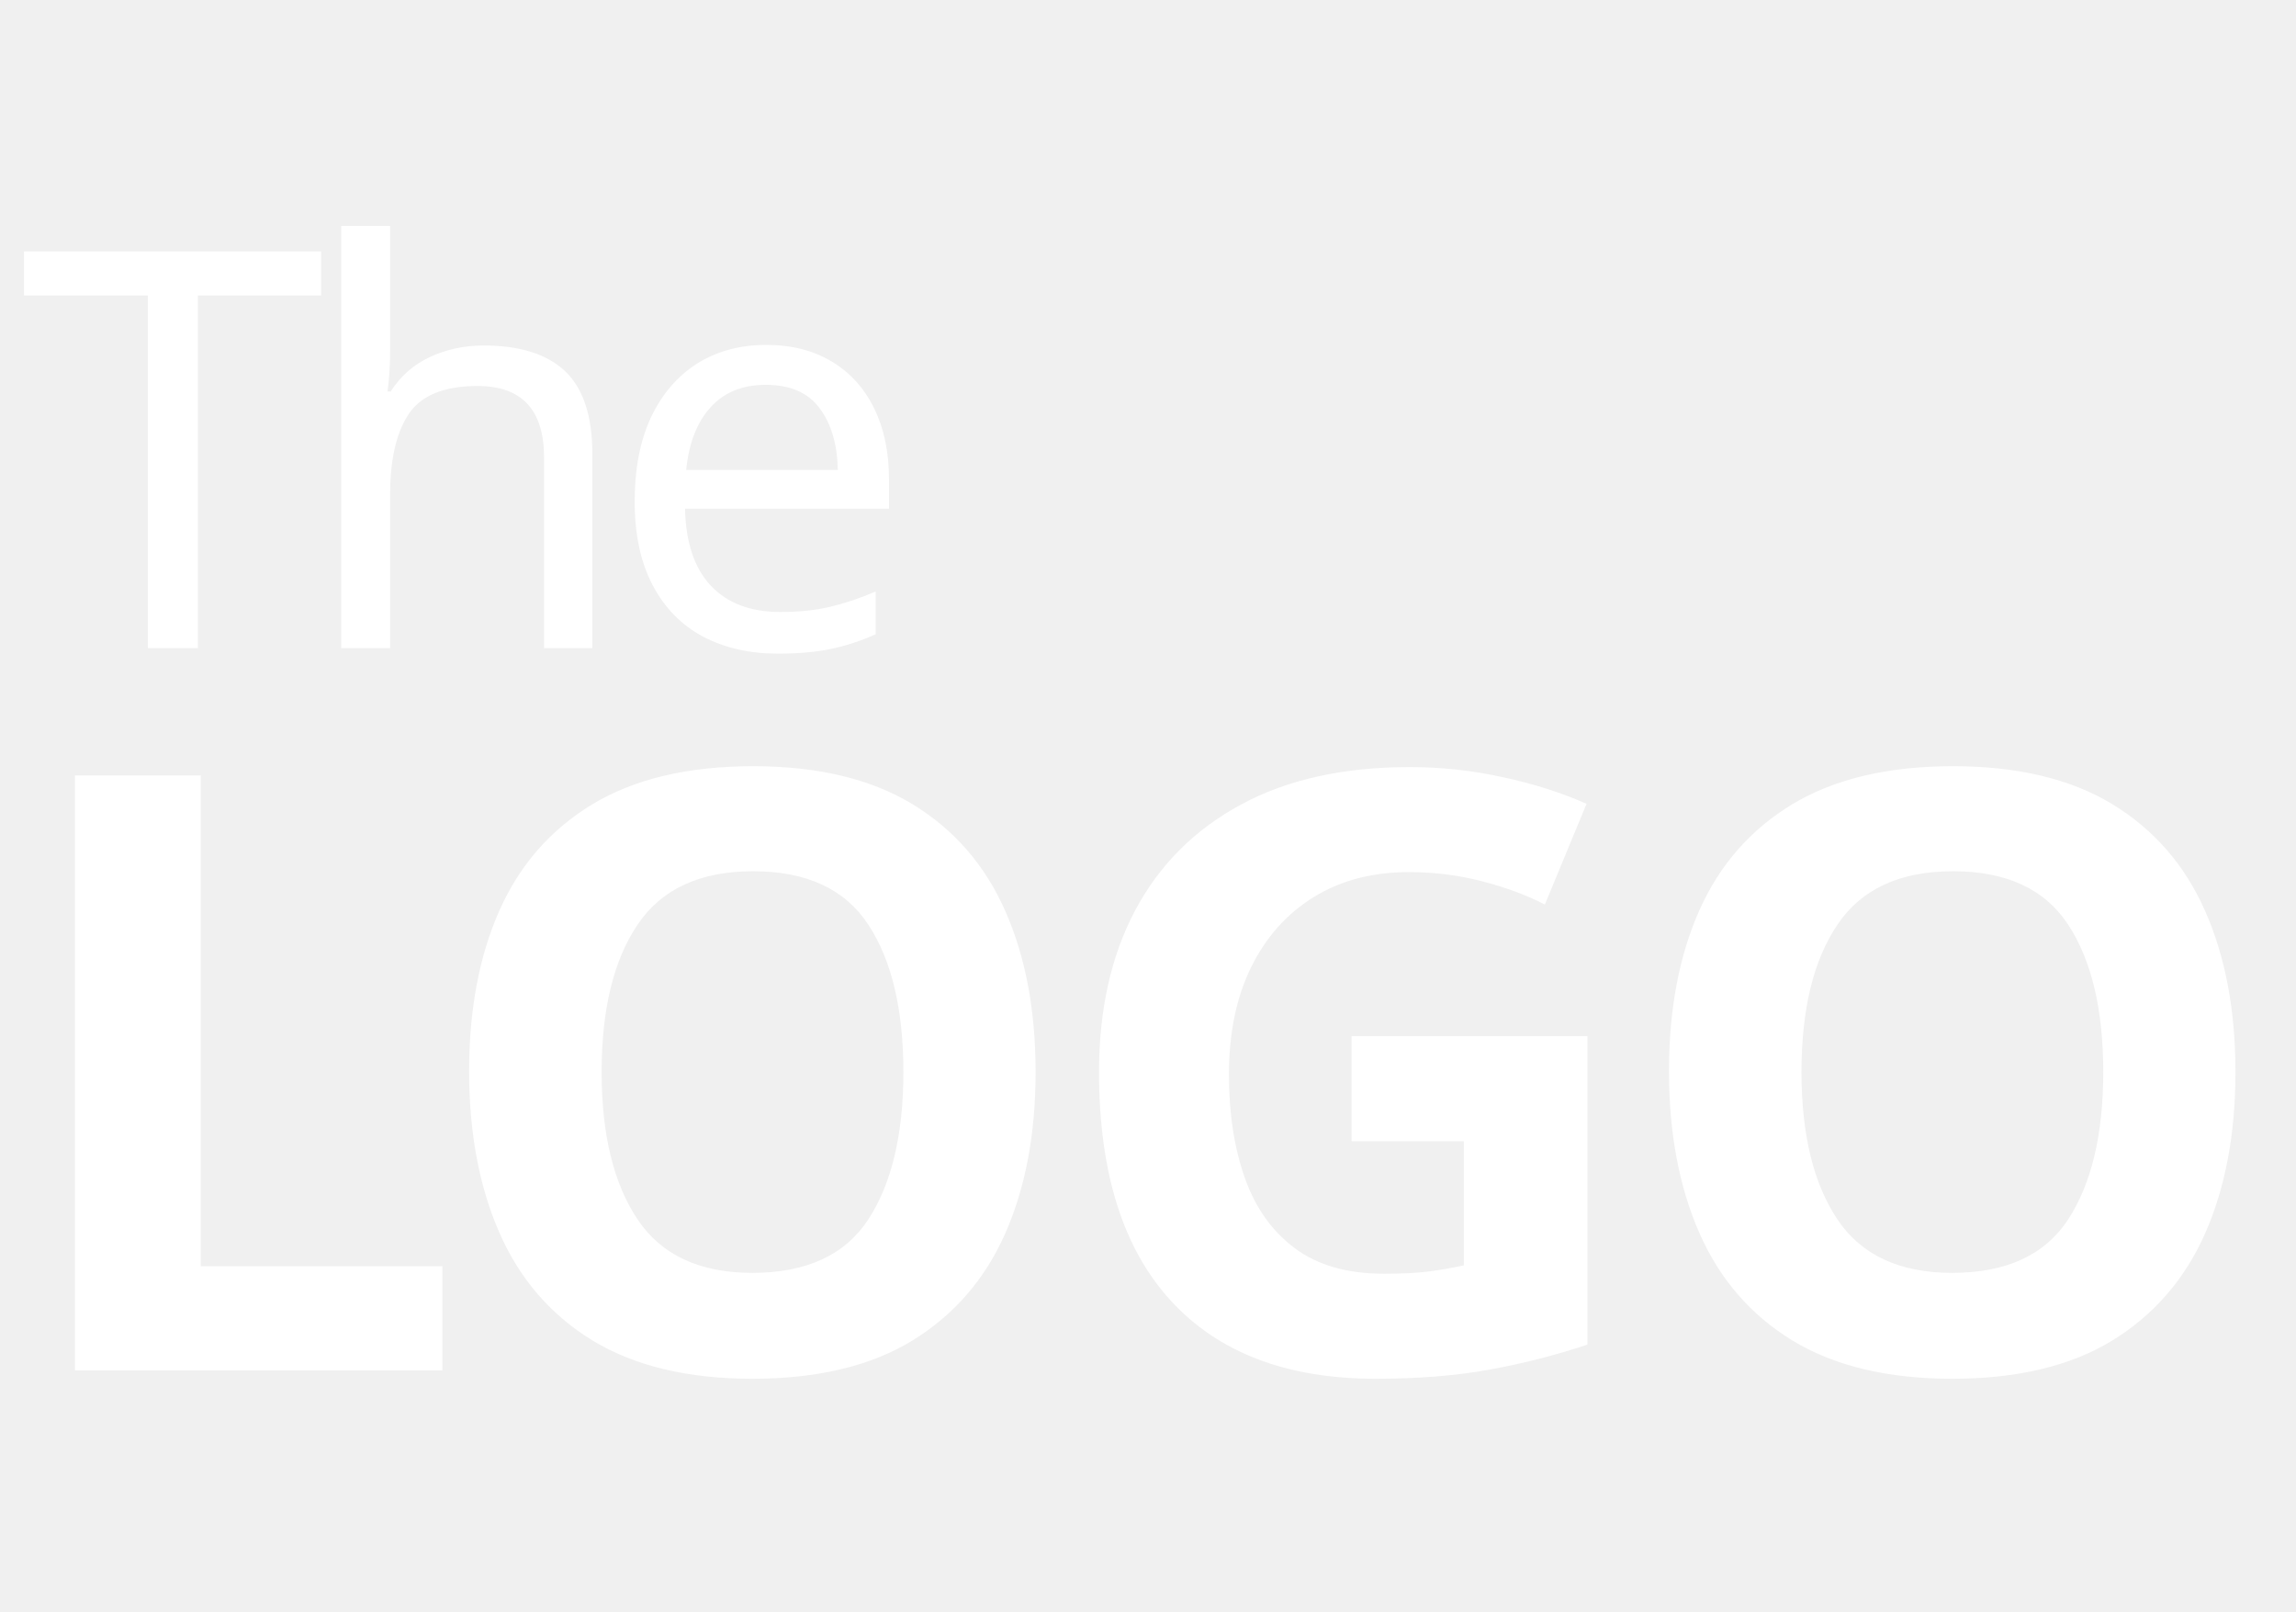
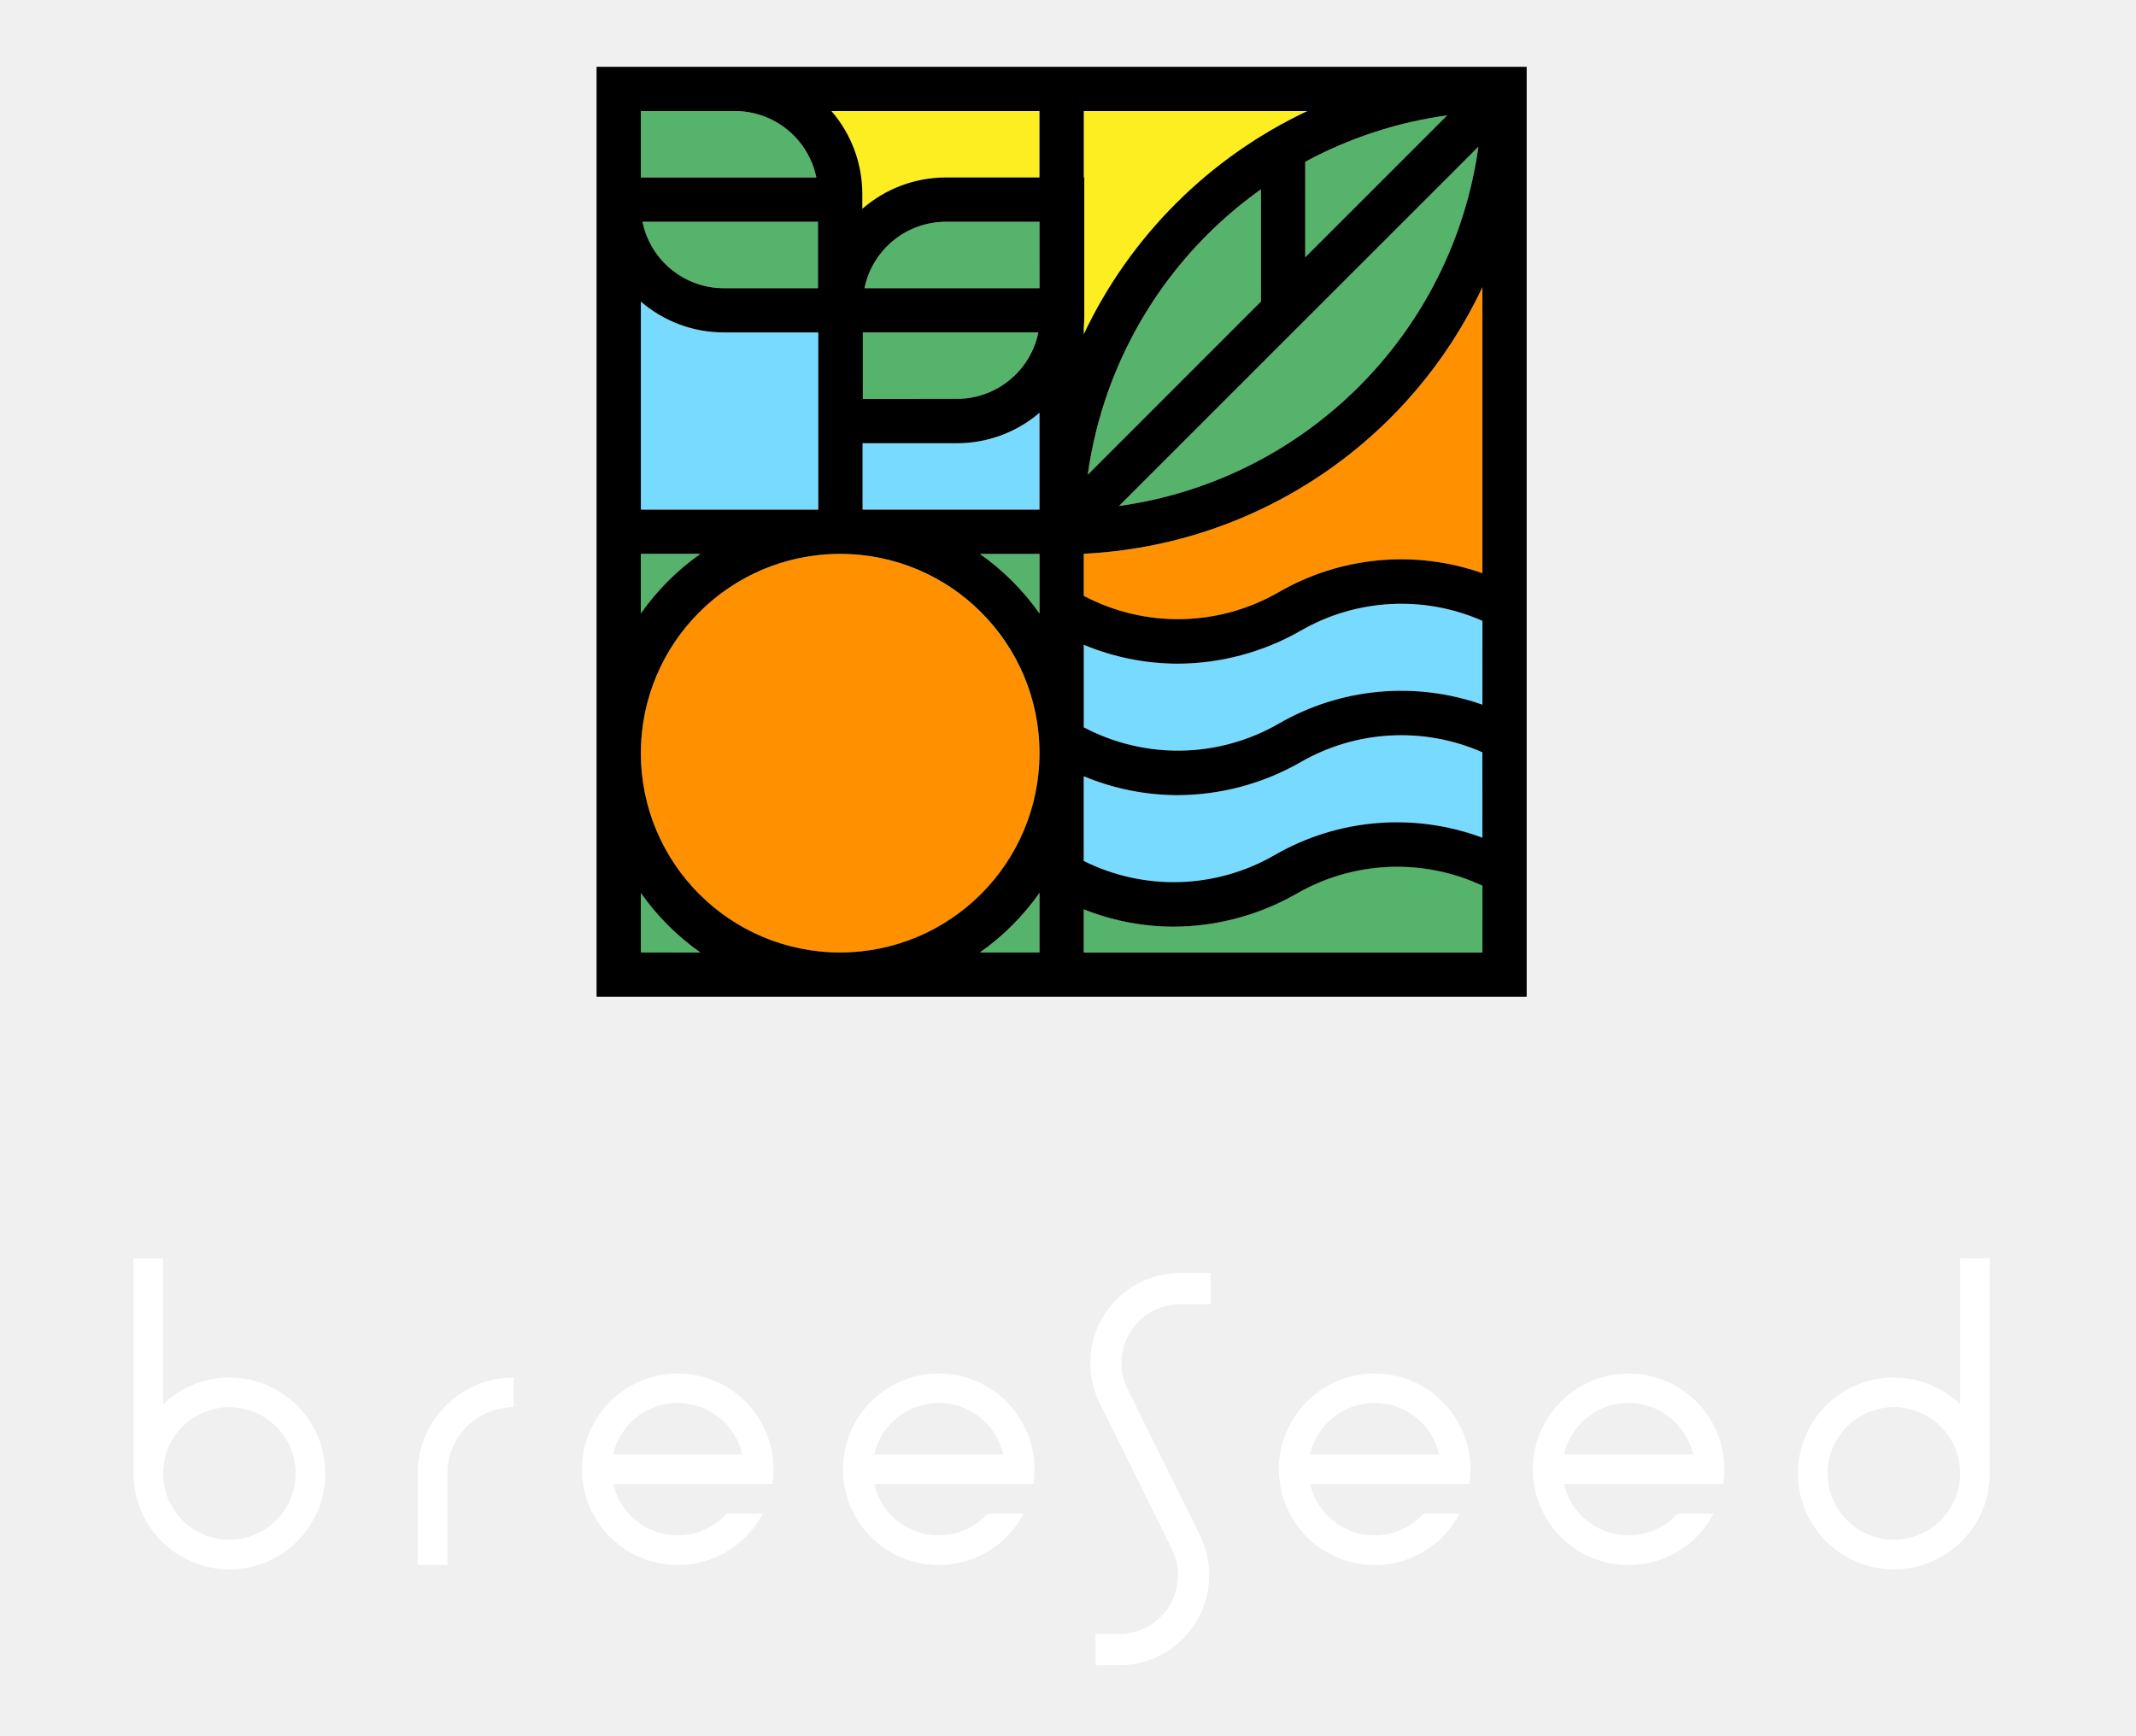
- <svg xmlns="http://www.w3.org/2000/svg" width="124" height="87" viewBox="0 0 124 87">
-   <g data-name="그룹 1837">
-     <text transform="translate(0 74)" style="font-size:45px;font-family:NotoSansKR-Black,Noto Sans KR;font-weight:800;letter-spacing:-.04em;fill:#fff">
-       <tspan x="0" y="0">LOGO</tspan>
-     </text>
-     <text transform="translate(1)" style="font-size:30px;font-family:NotoSansKR-Regular,Noto Sans KR;letter-spacing:-.06em;fill:#fff">
-       <tspan x="0" y="35">The</tspan>
-     </text>
+ <svg xmlns="http://www.w3.org/2000/svg" width="160" height="130" viewBox="0 0 160 130">
+   <defs>
+     <clipPath id="9x2lbxiywa">
+       <path data-name="사각형 3112" style="fill:none" d="M0 0h139.045v119.753H0z" />
+     </clipPath>
+   </defs>
+   <g data-name="그룹 2690">
+     <path data-name="사각형 3274" style="fill:none" d="M0 0h160v130H0z" />
+     <g data-name="그룹 2657">
+       <g data-name="그룹 2656" transform="translate(10 5.002)" style="clip-path:url(#9x2lbxiywa)">
+         <path data-name="패스 16277" d="M164 164.547h4.458v-4.458a18.4 18.4 0 0 1-4.458 4.458" transform="translate(-100.591 -98.194)" style="fill:#56b36b" />
+         <path data-name="패스 16278" d="M111.588 47.813h-7.073A9.492 9.492 0 0 1 98.3 45.5v15.583h13.29z" transform="translate(-60.293 -27.907)" style="fill:#78daff" />
+         <path data-name="패스 16279" d="M98.3 160.089v4.458h4.458a18.388 18.388 0 0 1-4.458-4.458" transform="translate(-60.293 -98.194)" style="fill:#56b36b" />
+         <path data-name="패스 16280" d="M102.756 94.39H98.3v4.458a18.4 18.4 0 0 1 4.458-4.458" transform="translate(-60.293 -57.896)" style="fill:#56b36b" />
+         <path data-name="패스 16281" d="M104.714 35.01h7.053v-4.976H98.621a6.227 6.227 0 0 0 6.092 4.976" transform="translate(-60.491 -18.422)" style="fill:#56b36b" />
+         <path data-name="패스 16282" d="m217.863 15.491-26.915 26.915a31.58 31.58 0 0 0 26.915-26.915" transform="translate(-117.122 -9.502)" style="fill:#56b36b" />
+         <path data-name="패스 16283" d="m184.882 45.13 12.971-12.971v-8.4a31.541 31.541 0 0 0-12.971 21.371" transform="translate(-113.401 -14.571)" style="fill:#56b36b" />
+         <path data-name="패스 16284" d="M200.857 8.581h-16.749v4.976h.039v10.372c0 .282-.015.561-.039.837v.534a35.057 35.057 0 0 1 16.749-16.719" transform="translate(-112.926 -5.263)" style="fill:#fcee21" />
+         <path data-name="패스 16285" d="M105.351 8.581H98.3v4.976h13.146a6.227 6.227 0 0 0-6.091-4.976" transform="translate(-60.293 -5.263)" style="fill:#56b36b" />
+         <path data-name="패스 16286" d="m227.013 20.05 10.626-10.626a31.27 31.27 0 0 0-10.626 3.476z" transform="translate(-139.243 -5.78)" style="fill:#56b36b" />
+         <path data-name="패스 16287" d="M137.531 14.8v1.108a9.492 9.492 0 0 1 6.256-2.349h7.013V8.58h-15.584a9.493 9.493 0 0 1 2.315 6.217" transform="translate(-82.938 -5.263)" style="fill:#fcee21" />
+         <path data-name="패스 16288" d="M200.341 131.541a18.7 18.7 0 0 1-9.2 2.466 18.386 18.386 0 0 1-7.036-1.417v6.352a15.1 15.1 0 0 0 14.3-.442 18.322 18.322 0 0 1 15.563-1.3v-6.4a15.082 15.082 0 0 0-13.626.746" transform="translate(-112.926 -79.441)" style="fill:#78daff" />
+         <path data-name="패스 16289" d="M200.341 106.065a18.694 18.694 0 0 1-9.2 2.464 18.384 18.384 0 0 1-7.036-1.416v6.187a15.106 15.106 0 0 0 14.606-.28 18.325 18.325 0 0 1 15.253-1.419v-6.281a15.082 15.082 0 0 0-13.626.746" transform="translate(-112.926 -63.815)" style="fill:#78daff" />
+         <path data-name="패스 16290" d="M184.107 62.677v3.157a15.106 15.106 0 0 0 14.606-.28 18.333 18.333 0 0 1 15.253-1.419V42.709a34.893 34.893 0 0 1-29.859 19.968" transform="translate(-112.926 -26.196)" style="fill:#ff9100" />
+         <path data-name="패스 16291" d="M200.029 157.019a18.694 18.694 0 0 1-9.2 2.464 18.355 18.355 0 0 1-6.725-1.3v3.233h29.859v-5.009a15.086 15.086 0 0 0-13.937.607" transform="translate(-112.926 -95.068)" style="fill:#56b36b" />
+         <path data-name="패스 16292" d="M154.45 51.485H141.3v4.977h7.054a6.227 6.227 0 0 0 6.092-4.977" transform="translate(-86.672 -31.579)" style="fill:#56b36b" />
+         <path data-name="패스 16293" d="M141.253 69.32v4.98H154.5v-7.26a9.492 9.492 0 0 1-6.178 2.28z" transform="translate(-86.64 -41.12)" style="fill:#78daff" />
+         <path data-name="패스 16294" d="M168.455 98.849v-4.458H164a18.4 18.4 0 0 1 4.458 4.458" transform="translate(-100.591 -57.897)" style="fill:#56b36b" />
+         <path data-name="패스 16295" d="M141.626 35.01h13.107v-4.976h-7.014a6.228 6.228 0 0 0-6.092 4.976" transform="translate(-86.869 -18.422)" style="fill:#56b36b" />
+         <path data-name="패스 16296" d="M113.227 94.39a14.929 14.929 0 1 0 14.93 14.93 14.946 14.946 0 0 0-14.93-14.93" transform="translate(-60.293 -57.896)" style="fill:#ff9100" />
+         <path data-name="패스 16297" d="M34.687.001v69.67h69.671V.001zm66.054 5.99a31.58 31.58 0 0 1-26.915 26.91zm-29.26 24.568A31.542 31.542 0 0 1 84.452 9.185v8.4zm16.29-16.289V7.119a31.27 31.27 0 0 1 10.626-3.475zm-16.59 5.231c.024-.276.039-.555.039-.837V8.294h-.039V3.318H87.93a35.059 35.059 0 0 0-16.749 16.718zM38.005 3.318h7.054a6.227 6.227 0 0 1 6.091 4.977H38.005zm13.266 8.294v4.976h-7.049a6.228 6.228 0 0 1-6.093-4.976zm-13.266 5.979a9.493 9.493 0 0 0 6.217 2.31h7.073v13.276h-13.29zm0 18.9h4.458a18.409 18.409 0 0 0-4.458 4.458zm0 29.859v-4.455a18.39 18.39 0 0 0 4.458 4.458zm29.859 0h-4.458a18.382 18.382 0 0 0 4.458-4.458zm-14.929 0a14.929 14.929 0 1 1 14.929-14.929A14.946 14.946 0 0 1 52.935 66.35m14.929-29.829v4.431a18.4 18.4 0 0 0-4.458-4.458h4.458zm0-3.345H54.613v-4.975h7.073a9.49 9.49 0 0 0 6.178-2.281zm-13.232-8.294v-4.981h13.146a6.226 6.226 0 0 1-6.092 4.977zm13.232-8.294H54.757a6.229 6.229 0 0 1 6.092-4.976h7.014zm0-8.294H60.85a9.492 9.492 0 0 0-6.256 2.349V9.535a9.493 9.493 0 0 0-2.315-6.217h15.585zm33.177 58.059h-29.86V63.12a18.346 18.346 0 0 0 6.725 1.3 18.694 18.694 0 0 0 9.2-2.464 15.087 15.087 0 0 1 13.937-.608zm0-8.6a18.32 18.32 0 0 0-15.563 1.3 15.1 15.1 0 0 1-14.3.442v-6.346a18.38 18.38 0 0 0 7.036 1.417 18.69 18.69 0 0 0 9.2-2.466 15.082 15.082 0 0 1 13.626-.746zm0-9.967a18.324 18.324 0 0 0-15.253 1.419 15.106 15.106 0 0 1-14.606.279v-6.183a18.386 18.386 0 0 0 7.036 1.416 18.689 18.689 0 0 0 9.2-2.465 15.083 15.083 0 0 1 13.626-.746zm0-9.85a18.331 18.331 0 0 0-15.253 1.419 15.106 15.106 0 0 1-14.606.28v-3.154a34.892 34.892 0 0 0 29.859-19.969z" />
+         <path data-name="패스 16298" d="M57.282 268.022h-2.221v-6.862a7.192 7.192 0 0 1 7.184-7.184v2.224a4.968 4.968 0 0 0-4.963 4.963z" transform="translate(-33.773 -155.782)" style="fill:#fff" />
+         <path data-name="패스 16299" d="M7.184 239.8a7.153 7.153 0 0 0-4.963 2v-10.935H0v16.12a7.184 7.184 0 1 0 7.184-7.185m0 12.148a4.963 4.963 0 1 1 4.963-4.963 4.968 4.968 0 0 1-4.963 4.963" transform="translate(0 -141.606)" style="fill:#fff" />
+         <path data-name="패스 16300" d="M322.472 246.985a7.184 7.184 0 0 0 14.368 0v-16.12h-2.221V241.8a7.175 7.175 0 0 0-12.147 5.182m2.221 0a4.963 4.963 0 1 1 4.963 4.963 4.969 4.969 0 0 1-4.963-4.963" transform="translate(-197.795 -141.606)" style="fill:#fff" />
+         <path data-name="패스 16301" d="M97.708 263.657a4.953 4.953 0 0 1-8.5-2.221h11.923a7.174 7.174 0 1 0-.73 2.221zm-3.67-8.294a4.969 4.969 0 0 1 4.834 3.853H89.2a4.969 4.969 0 0 1 4.834-3.853" transform="translate(-53.274 -155.27)" style="fill:#fff" />
+         <path data-name="패스 16302" d="M148.284 263.657a4.953 4.953 0 0 1-8.5-2.221H151.7a7.174 7.174 0 1 0-.73 2.221zm-3.67-8.294a4.969 4.969 0 0 1 4.834 3.853h-9.668a4.969 4.969 0 0 1 4.834-3.853" transform="translate(-84.296 -155.27)" style="fill:#fff" />
+         <path data-name="패스 16303" d="M232.726 263.657a4.953 4.953 0 0 1-8.5-2.221h11.923a7.174 7.174 0 1 0-.73 2.221zm-3.67-8.294a4.969 4.969 0 0 1 4.834 3.853h-9.667a4.969 4.969 0 0 1 4.834-3.853" transform="translate(-136.09 -155.27)" style="fill:#fff" />
+         <path data-name="패스 16304" d="M281.925 263.657a4.953 4.953 0 0 1-8.5-2.221h11.923a7.174 7.174 0 1 0-.73 2.221zm-3.67-8.294a4.969 4.969 0 0 1 4.834 3.853h-9.667a4.969 4.969 0 0 1 4.834-3.853" transform="translate(-166.267 -155.27)" style="fill:#fff" />
+         <path data-name="패스 16305" d="M187.52 263.1h-1.763v-2.34h1.763a4.41 4.41 0 0 0 3.953-6.364l-5.414-10.947a6.75 6.75 0 0 1 6.05-9.742h2.267v2.341h-2.267a4.409 4.409 0 0 0-3.952 6.364l5.414 10.947a6.75 6.75 0 0 1-6.05 9.741" transform="translate(-113.691 -143.352)" style="fill:#fff" />
+       </g>
+     </g>
  </g>
</svg>
